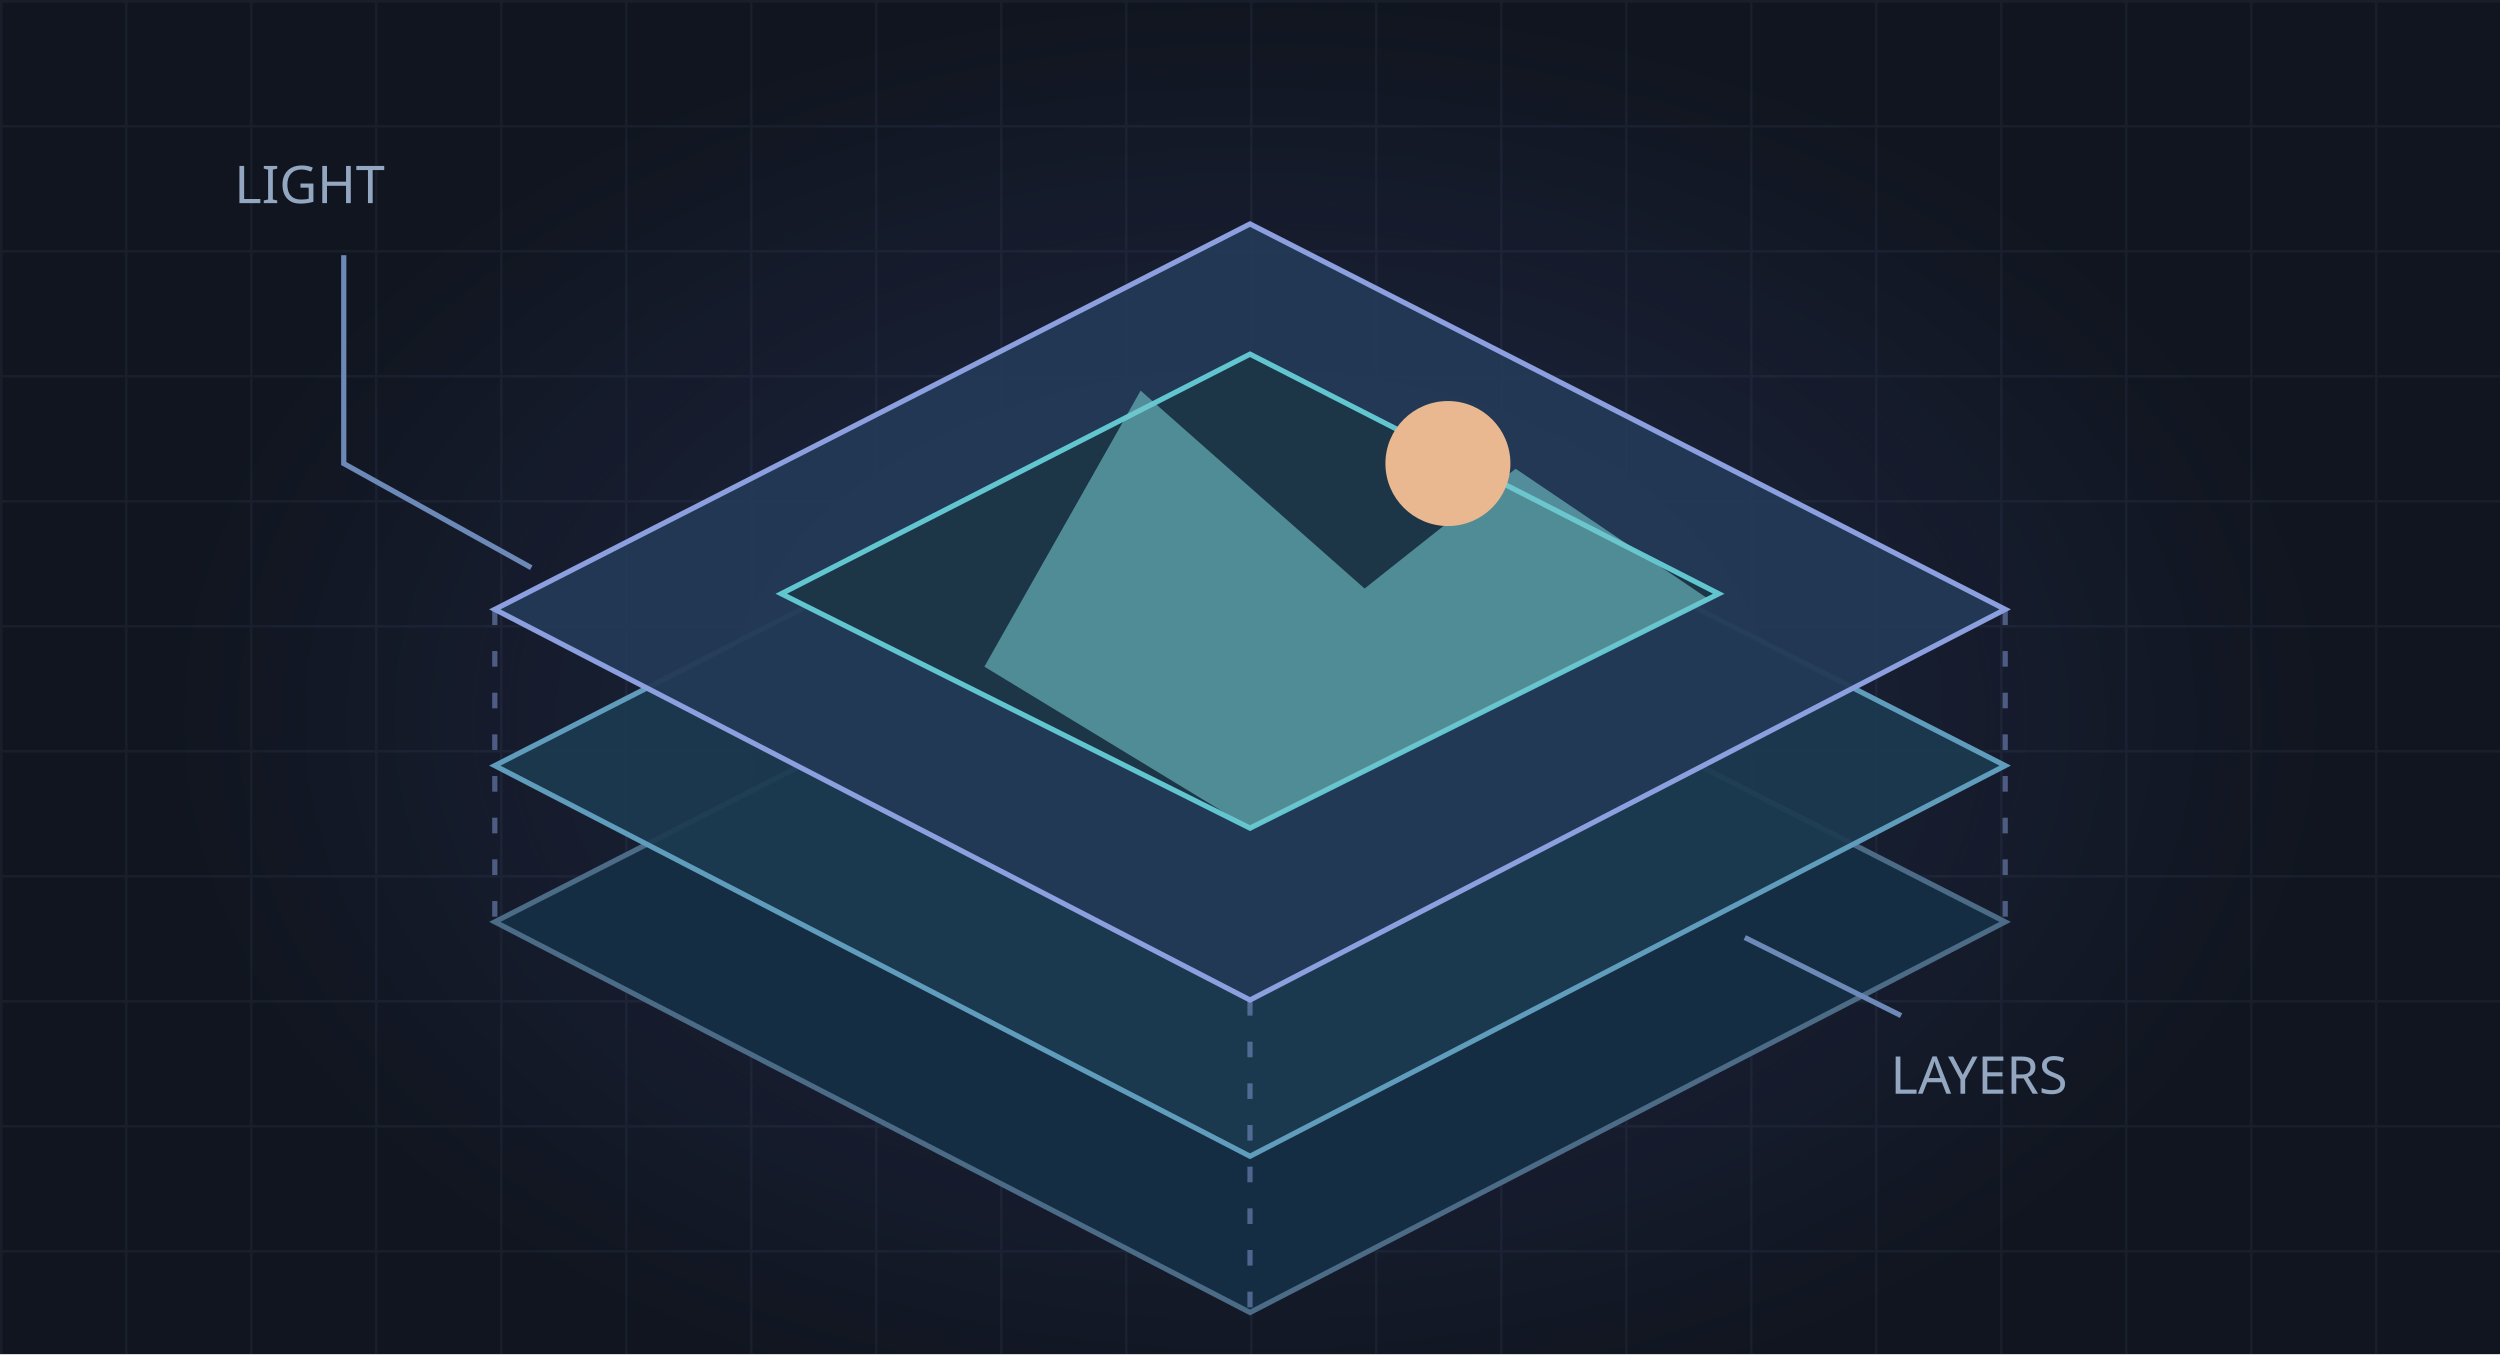
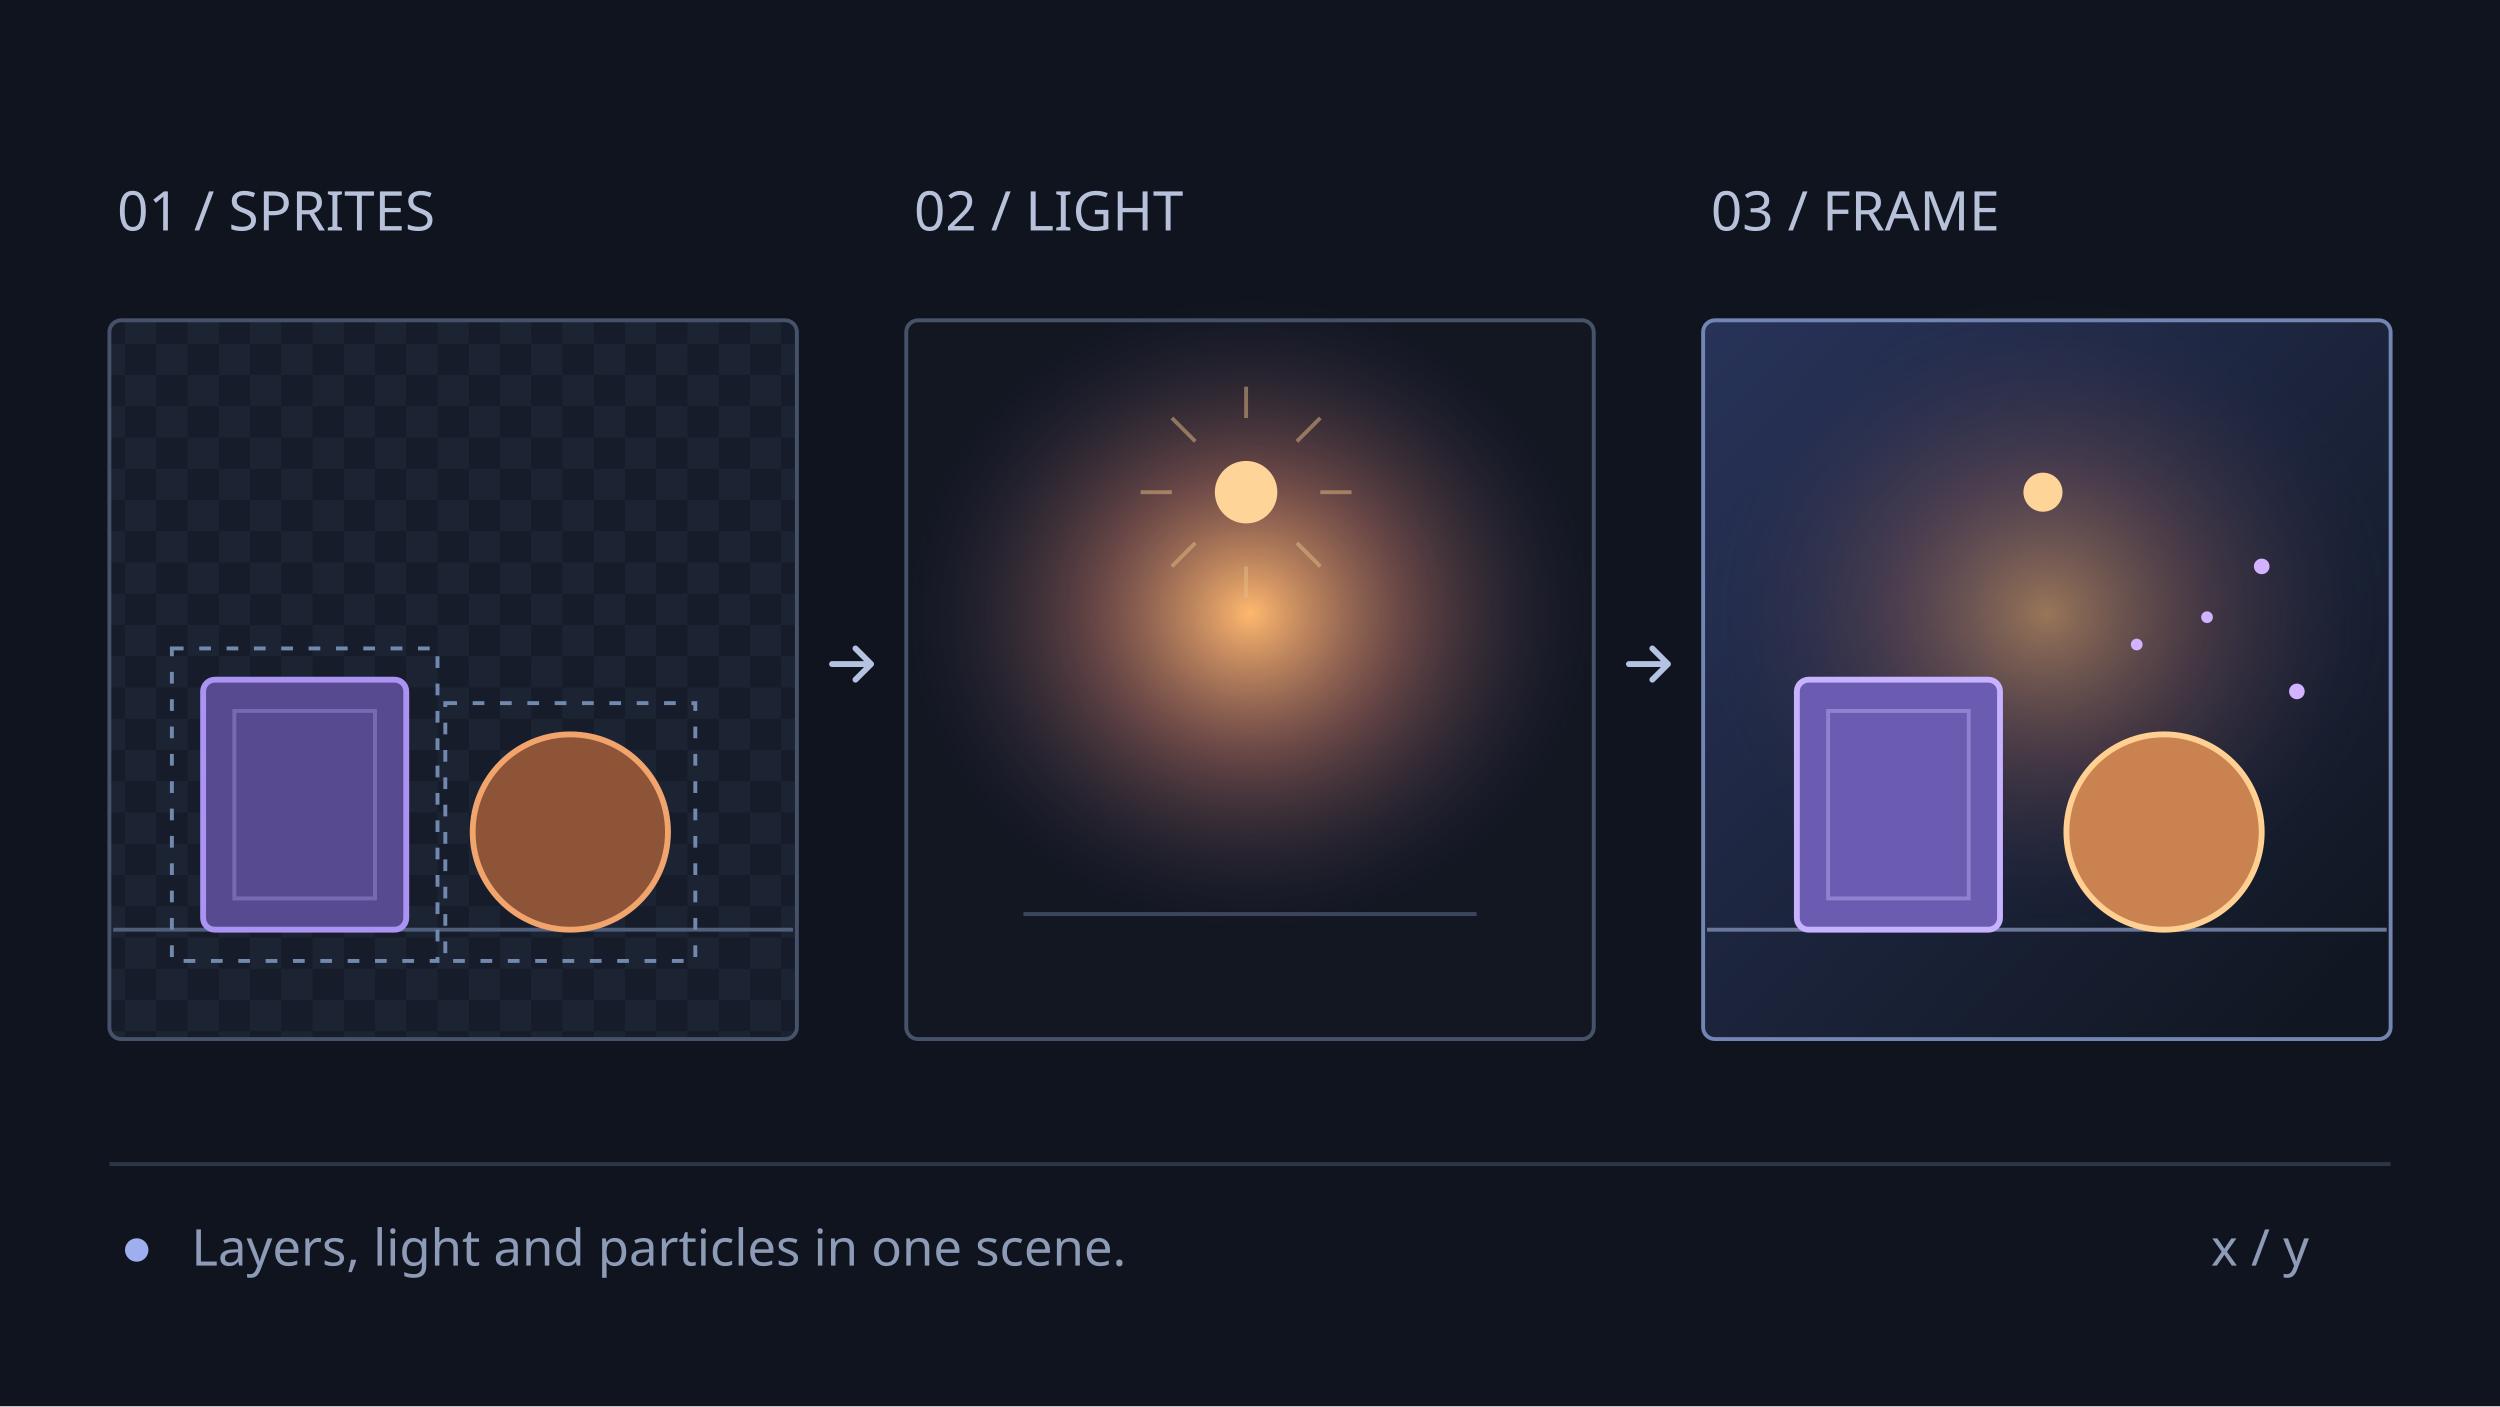
- <svg xmlns="http://www.w3.org/2000/svg" width="480" height="260" viewBox="0 0 480 260">
+ <svg xmlns="http://www.w3.org/2000/svg" width="640" height="360" viewBox="0 0 640 360" fill="none">
  <defs>
-     <linearGradient id="accent" x1="0" x2="1" y2="1">
-       <stop stop-color="#67dce9" />
-       <stop offset="1" stop-color="#a28bff" />
+     <radialGradient id="light">
+       <stop stop-color="#ffb86e" />
+       <stop offset=".45" stop-color="#ad6d62" stop-opacity=".55" />
+       <stop offset="1" stop-color="#343254" stop-opacity="0" />
+     </radialGradient>
+     <linearGradient id="frame" x1="422" y1="97" x2="592" y2="257" gradientUnits="userSpaceOnUse">
+       <stop stop-color="#28335a" />
+       <stop offset="1" stop-color="#111722" />
    </linearGradient>
-     <radialGradient id="glow">
-       <stop stop-color="#5268c2" stop-opacity=".25" />
-       <stop offset="1" stop-color="#5268c2" stop-opacity="0" />
-     </radialGradient>
-     <pattern id="grid" width="24" height="24" patternUnits="userSpaceOnUse">
-       <path d="M24 0H0V24" stroke="#8494c4" stroke-opacity=".07" fill="none" />
+     <pattern id="transparent" width="16" height="16" patternUnits="userSpaceOnUse">
+       <path fill="#161c29" d="M0 0h16v16H0z" />
+       <path fill="#1c2332" d="M0 0h8v8H0zm8 8h8v8H8z" />
    </pattern>
  </defs>
-   <path fill="#10151f" d="M0 0h480v260H0z" />
-   <path fill="url(#grid)" d="M0 0h480v260H0z" />
-   <ellipse cx="240" cy="138" rx="210" ry="140" fill="url(#glow)" />
-   <g transform="translate(240 132)">
-     <path d="m-145 45 145-74 145 74L0 120Z" fill="#152d42" stroke="#4b6b87" />
-     <path d="m-145 15 145-74 145 74L0 90Z" fill="#1b3a50" fill-opacity=".9" stroke="#609cbb" />
-     <path d="m-145-15 145-74 145 74L0 60Z" fill="#233956" fill-opacity=".95" stroke="#8c9fdf" />
-     <path d="m-90-18 90-46 90 46L0 27Z" fill="#1c3547" stroke="#62c6d1" />
-     <path d="m-51-4 30-53L22-19 51-42 88-17 0 27Z" fill="#73c7ca" fill-opacity=".6" />
-     <circle cx="38" cy="-43" r="12" fill="#e9b891" />
-     <path d="m-145-15 0 60M145-15v60M0 60v60" stroke="#889eda" stroke-dasharray="3 5" stroke-opacity=".5" />
+   <path fill="#0f141e" d="M0 0h640v360H0z" />
+   <g font-family="system-ui,sans-serif" font-size="14" fill="#b7c2da">
+     <text x="30" y="59">01 / SPRITES</text>
+     <text x="234" y="59">02 / LIGHT</text>
+     <text x="438" y="59">03 / FRAME</text>
  </g>
-   <g font-family="system-ui,sans-serif" font-size="10" fill="#93a7c1">
-     <text x="45" y="39">LIGHT</text>
-     <text x="363" y="210">LAYERS</text>
+   <rect x="28" y="82" width="176" height="184" rx="3" fill="url(#transparent)" stroke="#46526a" />
+   <path d="M29 238h174" stroke="#4f5e7a" />
+   <rect x="52" y="174" width="52" height="64" rx="3" fill="#584a91" stroke="#aa93f3" stroke-width="1.5" />
+   <path d="M60 182h36v48H60z" stroke="#c4b1ff" stroke-opacity=".3" />
+   <circle cx="146" cy="213" r="25" fill="#8e5438" stroke="#f2a46d" stroke-width="1.5" />
+   <path d="M44 166h68v80H44zM114 180h64v66h-64z" stroke="#7188af" stroke-dasharray="3 4" />
+   <rect x="232" y="82" width="176" height="184" rx="3" fill="#131722" stroke="#46526a" />
+   <ellipse cx="320" cy="157" rx="87" ry="81" fill="url(#light)" />
+   <circle cx="319" cy="126" r="8" fill="#ffd498" />
+   <g stroke="#e4bc85" stroke-opacity=".5">
+     <path d="M319 107v-8m0 54v-8m-19-19h-8m54 0h-8m-32-13-6-6m38 38-6-6m0-26 6-6m-38 38 6-6" />
  </g>
-   <path d="M66 49v40l36 20M365 195l-30-15" fill="none" stroke="#6c89b7" />
+   <path d="M262 234h116" stroke="#3c465c" />
+   <rect x="436" y="82" width="176" height="184" rx="3" fill="url(#frame)" stroke="#7285b3" />
+   <ellipse cx="524" cy="157" rx="87" ry="81" fill="url(#light)" opacity=".55" />
+   <path d="M437 238h174" stroke="#69789a" />
+   <rect x="460" y="174" width="52" height="64" rx="3" fill="#6b5bb1" stroke="#c6b2ff" stroke-width="1.5" />
+   <path d="M468 182h36v48h-36z" stroke="#cabaff" stroke-opacity=".4" />
+   <circle cx="554" cy="213" r="25" fill="#ca8251" stroke="#ffd091" stroke-width="1.5" />
+   <circle cx="523" cy="126" r="5" fill="#ffd498" />
+   <g fill="#d3b2ff">
+     <circle cx="579" cy="145" r="2" />
+     <circle cx="565" cy="158" r="1.5" />
+     <circle cx="588" cy="177" r="2" />
+     <circle cx="547" cy="165" r="1.5" />
+   </g>
+   <path d="M213 170h10m-4-4 4 4-4 4m198-4h10m-4-4 4 4-4 4" stroke="#b5c3e3" stroke-width="1.5" stroke-linecap="round" stroke-linejoin="round" />
+   <path d="M28 298h584" stroke="#2c3548" />
+   <circle cx="35" cy="320" r="3" fill="#9eaeef" />
+   <g fill="#8d9bb7" font-family="system-ui,sans-serif" font-size="13">
+     <text x="49" y="324">Layers, light and particles in one scene.</text>
+     <text x="566" y="324">x / y</text>
+   </g>
</svg>
